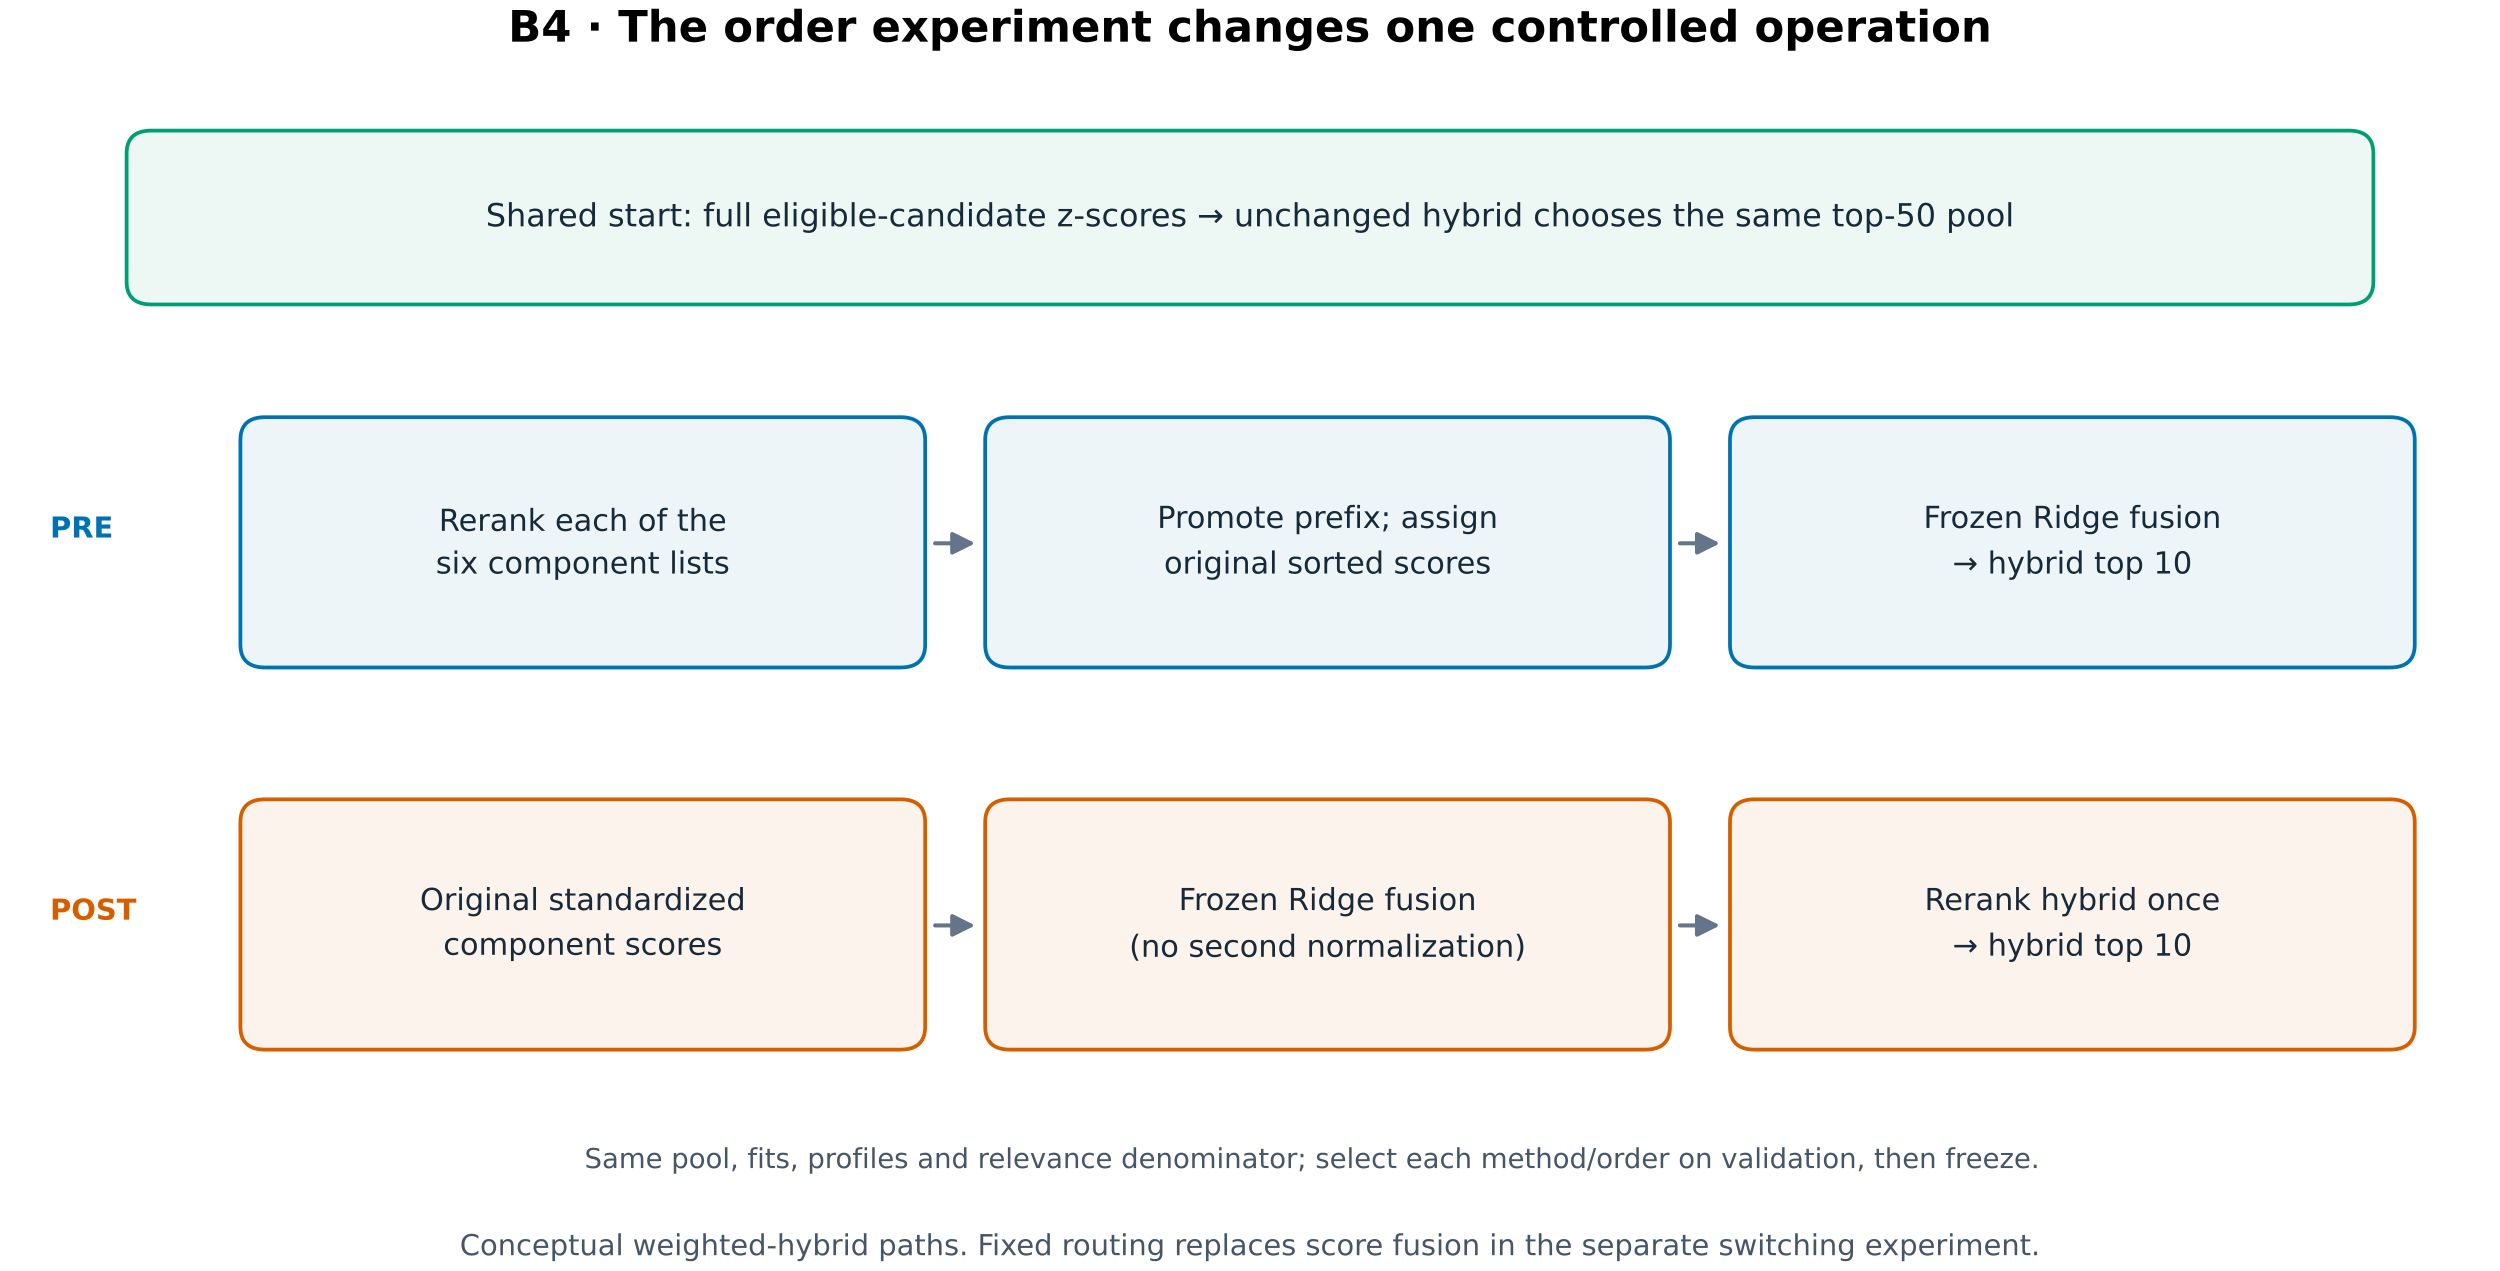
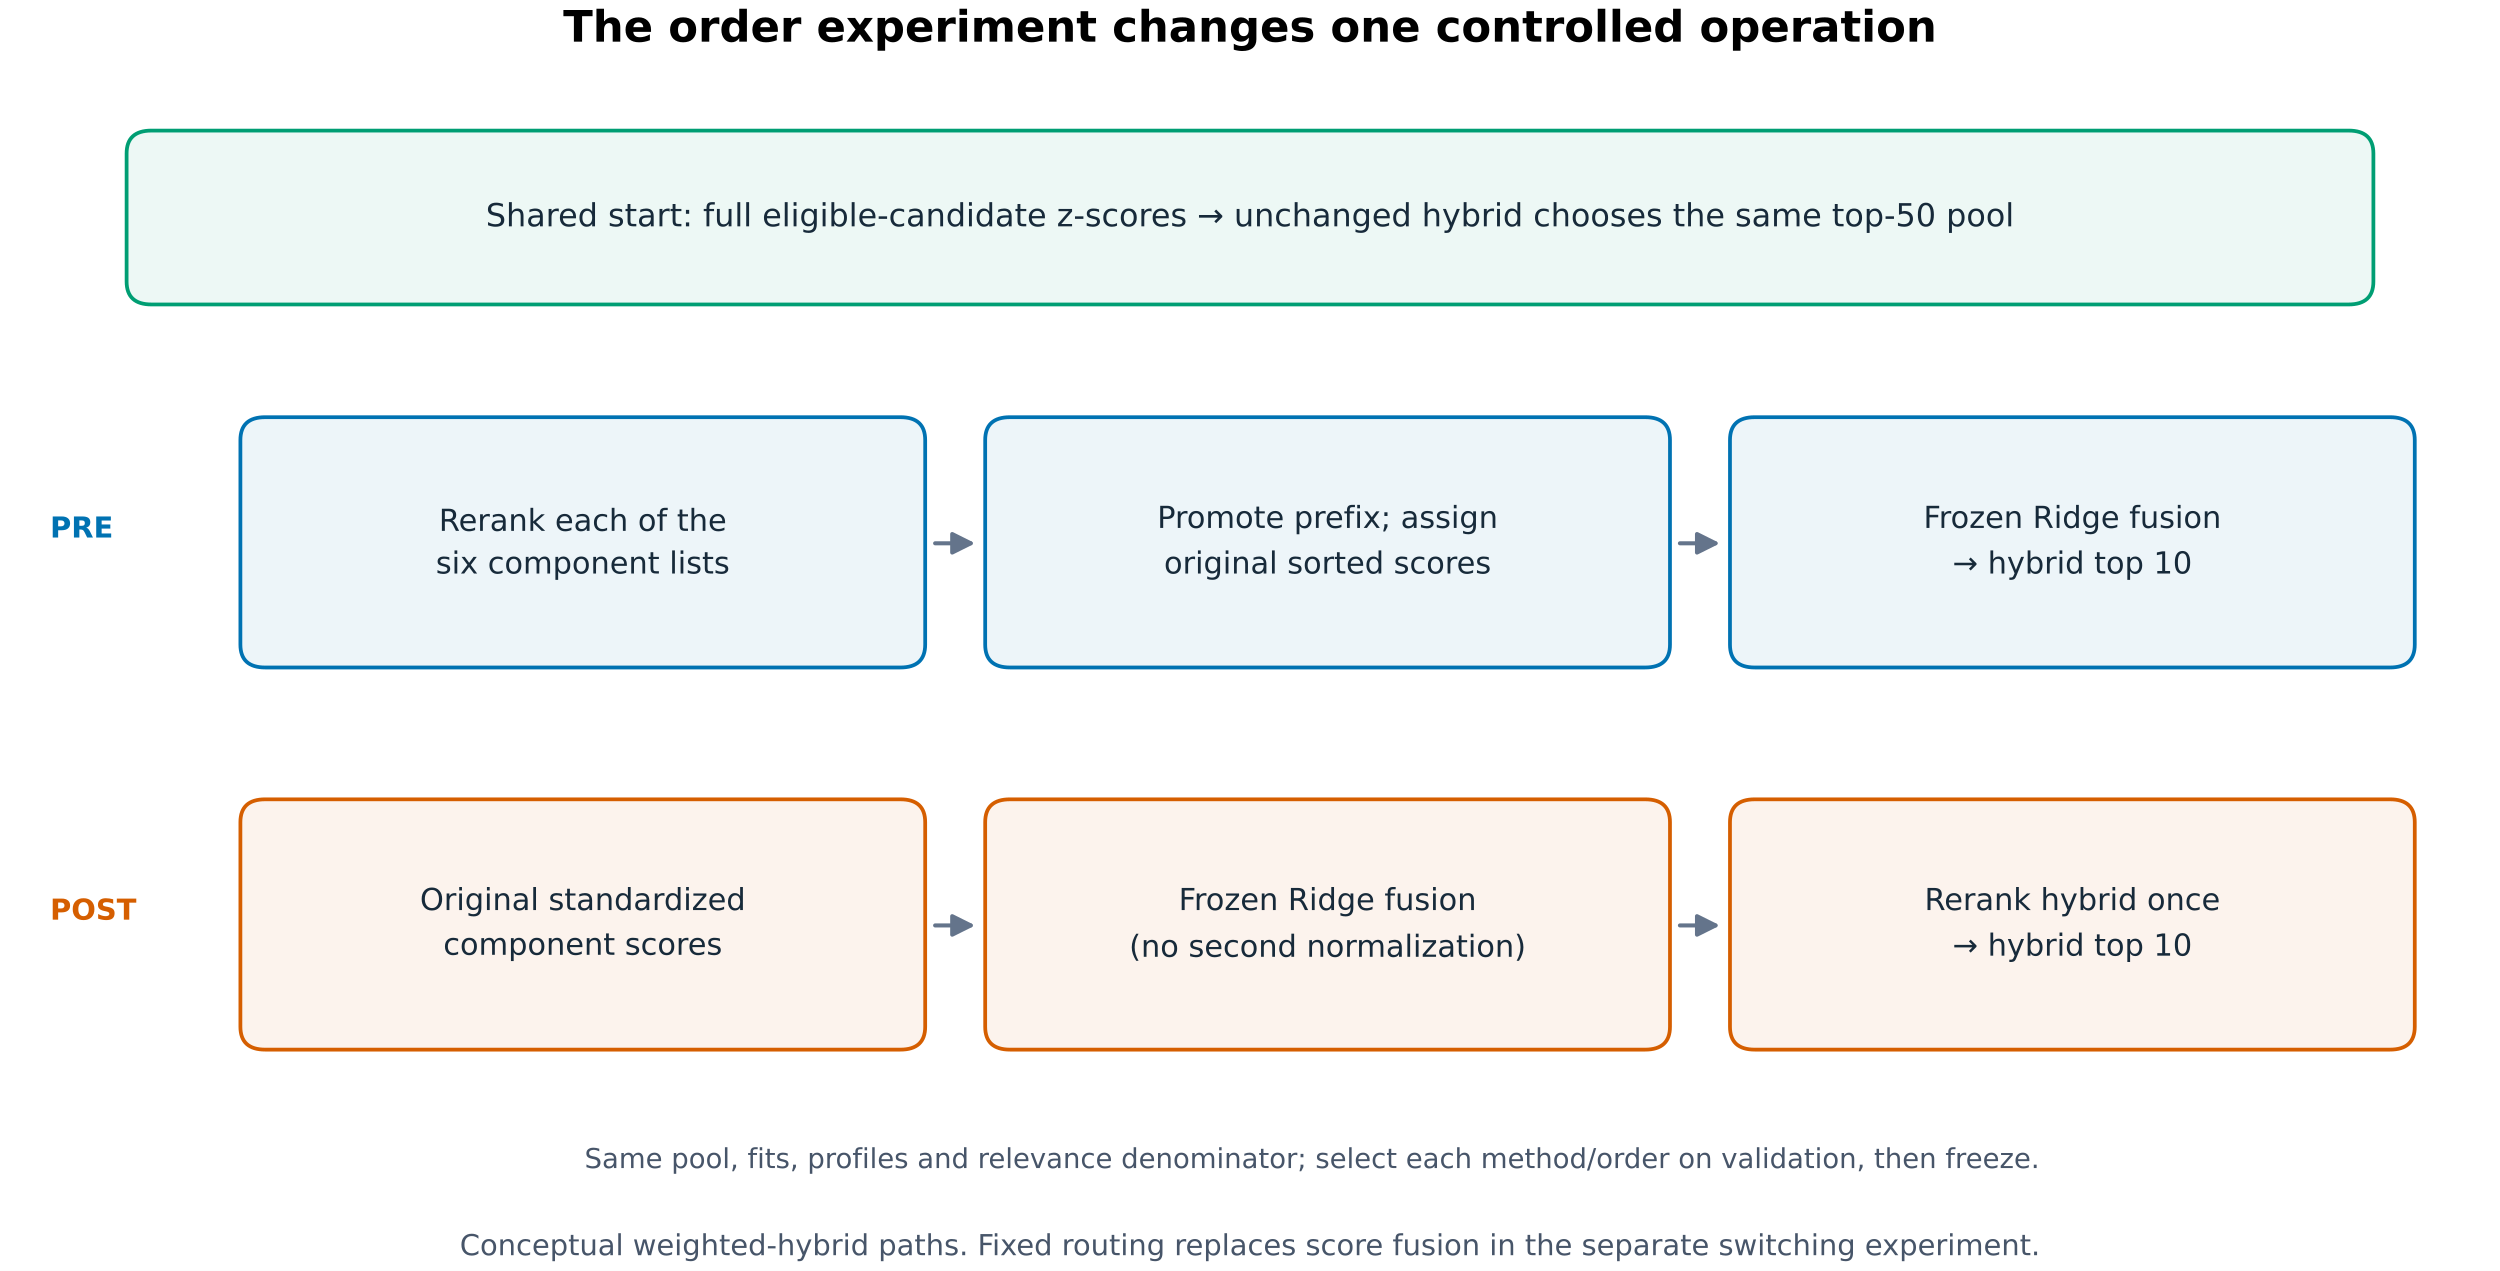
<svg xmlns="http://www.w3.org/2000/svg" width="864pt" height="439.2pt" viewBox="0 0 864 439.2" version="1.1">
  <defs>
    <style type="text/css">*{stroke-linejoin: round; stroke-linecap: butt}</style>
  </defs>
  <g id="figure_1">
    <g id="patch_1">
      <path d="M 0 439.2 L 864 439.2 L 864 0 L 0 0 z " style="fill: #ffffff" />
    </g>
    <g id="axes_1">
      <g id="patch_2">
-         <path d="M 52.335 105.222 L 811.665 105.222 Q 820.245 105.222 820.245 97.298 L 820.245 53.056 Q 820.245 45.132 811.665 45.132 L 52.335 45.132 Q 43.755 45.132 43.755 53.056 L 43.755 97.298 Q 43.755 105.222 52.335 105.222 z " clip-path="url(#p274e1b89bc)" style="fill: #009e73; fill-opacity: 0.071; stroke: #009e73; stroke-width: 1.3; stroke-linejoin: miter" />
+         <path d="M 52.335 105.222 L 811.665 105.222 Q 820.245 105.222 820.245 97.298 L 820.245 53.056 Q 820.245 45.132 811.665 45.132 L 52.335 45.132 Q 43.755 45.132 43.755 53.056 L 43.755 97.298 Q 43.755 105.222 52.335 105.222 z " clip-path="url(#pbfdf37fa9a)" style="fill: #009e73; fill-opacity: 0.071; stroke: #009e73; stroke-width: 1.3; stroke-linejoin: miter" />
      </g>
      <g id="patch_3">
-         <path d="M 91.66 230.684 L 311.165 230.684 Q 319.745 230.684 319.745 222.761 L 319.745 152.105 Q 319.745 144.182 311.165 144.182 L 91.66 144.182 Q 83.08 144.182 83.08 152.105 L 83.08 222.761 Q 83.08 230.684 91.66 230.684 z " clip-path="url(#p274e1b89bc)" style="fill: #0072b2; fill-opacity: 0.071; stroke: #0072b2; stroke-width: 1.3; stroke-linejoin: miter" />
+         <path d="M 91.66 230.684 L 311.165 230.684 Q 319.745 230.684 319.745 222.761 L 319.745 152.105 Q 319.745 144.182 311.165 144.182 L 91.66 144.182 Q 83.08 144.182 83.08 152.105 L 83.08 222.761 Q 83.08 230.684 91.66 230.684 z " clip-path="url(#pbfdf37fa9a)" style="fill: #0072b2; fill-opacity: 0.071; stroke: #0072b2; stroke-width: 1.3; stroke-linejoin: miter" />
      </g>
      <g id="patch_4">
-         <path d="M 349.06 230.684 L 568.565 230.684 Q 577.145 230.684 577.145 222.761 L 577.145 152.105 Q 577.145 144.182 568.565 144.182 L 349.06 144.182 Q 340.48 144.182 340.48 152.105 L 340.48 222.761 Q 340.48 230.684 349.06 230.684 z " clip-path="url(#p274e1b89bc)" style="fill: #0072b2; fill-opacity: 0.071; stroke: #0072b2; stroke-width: 1.3; stroke-linejoin: miter" />
+         <path d="M 349.06 230.684 L 568.565 230.684 Q 577.145 230.684 577.145 222.761 L 577.145 152.105 Q 577.145 144.182 568.565 144.182 L 349.06 144.182 Q 340.48 144.182 340.48 152.105 L 340.48 222.761 Q 340.48 230.684 349.06 230.684 z " clip-path="url(#pbfdf37fa9a)" style="fill: #0072b2; fill-opacity: 0.071; stroke: #0072b2; stroke-width: 1.3; stroke-linejoin: miter" />
      </g>
      <g id="patch_5">
-         <path d="M 606.46 230.684 L 825.965 230.684 Q 834.545 230.684 834.545 222.761 L 834.545 152.105 Q 834.545 144.182 825.965 144.182 L 606.46 144.182 Q 597.88 144.182 597.88 152.105 L 597.88 222.761 Q 597.88 230.684 606.46 230.684 z " clip-path="url(#p274e1b89bc)" style="fill: #0072b2; fill-opacity: 0.071; stroke: #0072b2; stroke-width: 1.3; stroke-linejoin: miter" />
+         <path d="M 606.46 230.684 L 825.965 230.684 Q 834.545 230.684 834.545 222.761 L 834.545 152.105 Q 834.545 144.182 825.965 144.182 L 606.46 144.182 Q 597.88 144.182 597.88 152.105 L 597.88 222.761 Q 597.88 230.684 606.46 230.684 z " clip-path="url(#pbfdf37fa9a)" style="fill: #0072b2; fill-opacity: 0.071; stroke: #0072b2; stroke-width: 1.3; stroke-linejoin: miter" />
      </g>
      <g id="patch_6">
-         <path d="M 323.178 187.763 Q 330.112 187.763 335.481 187.763 " clip-path="url(#p274e1b89bc)" style="fill: none; stroke: #64748b; stroke-width: 1.4; stroke-linecap: round" />
-         <path d="M 329.081 184.563 L 335.481 187.763 L 329.081 190.963 z " clip-path="url(#p274e1b89bc)" style="fill: #64748b; stroke: #64748b; stroke-width: 1.4; stroke-linecap: round" />
+         <path d="M 323.178 187.763 Q 330.112 187.763 335.481 187.763 " clip-path="url(#pbfdf37fa9a)" style="fill: none; stroke: #64748b; stroke-width: 1.4; stroke-linecap: round" />
+         <path d="M 329.081 184.563 L 335.481 187.763 L 329.081 190.963 z " clip-path="url(#pbfdf37fa9a)" style="fill: #64748b; stroke: #64748b; stroke-width: 1.4; stroke-linecap: round" />
      </g>
      <g id="patch_7">
-         <path d="M 580.578 187.763 Q 587.512 187.763 592.881 187.763 " clip-path="url(#p274e1b89bc)" style="fill: none; stroke: #64748b; stroke-width: 1.4; stroke-linecap: round" />
-         <path d="M 586.481 184.563 L 592.881 187.763 L 586.481 190.963 z " clip-path="url(#p274e1b89bc)" style="fill: #64748b; stroke: #64748b; stroke-width: 1.4; stroke-linecap: round" />
+         <path d="M 580.578 187.763 Q 587.512 187.763 592.881 187.763 " clip-path="url(#pbfdf37fa9a)" style="fill: none; stroke: #64748b; stroke-width: 1.4; stroke-linecap: round" />
+         <path d="M 586.481 184.563 L 592.881 187.763 L 586.481 190.963 z " clip-path="url(#pbfdf37fa9a)" style="fill: #64748b; stroke: #64748b; stroke-width: 1.4; stroke-linecap: round" />
      </g>
      <g id="patch_8">
-         <path d="M 91.66 362.75 L 311.165 362.75 Q 319.745 362.75 319.745 354.826 L 319.745 284.171 Q 319.745 276.247 311.165 276.247 L 91.66 276.247 Q 83.08 276.247 83.08 284.171 L 83.08 354.826 Q 83.08 362.75 91.66 362.75 z " clip-path="url(#p274e1b89bc)" style="fill: #d55e00; fill-opacity: 0.071; stroke: #d55e00; stroke-width: 1.3; stroke-linejoin: miter" />
+         <path d="M 91.66 362.75 L 311.165 362.75 Q 319.745 362.75 319.745 354.826 L 319.745 284.171 Q 319.745 276.247 311.165 276.247 L 91.66 276.247 Q 83.08 276.247 83.08 284.171 L 83.08 354.826 Q 83.08 362.75 91.66 362.75 z " clip-path="url(#pbfdf37fa9a)" style="fill: #d55e00; fill-opacity: 0.071; stroke: #d55e00; stroke-width: 1.3; stroke-linejoin: miter" />
      </g>
      <g id="patch_9">
-         <path d="M 349.06 362.75 L 568.565 362.75 Q 577.145 362.75 577.145 354.826 L 577.145 284.171 Q 577.145 276.247 568.565 276.247 L 349.06 276.247 Q 340.48 276.247 340.48 284.171 L 340.48 354.826 Q 340.48 362.75 349.06 362.75 z " clip-path="url(#p274e1b89bc)" style="fill: #d55e00; fill-opacity: 0.071; stroke: #d55e00; stroke-width: 1.3; stroke-linejoin: miter" />
+         <path d="M 349.06 362.75 L 568.565 362.75 Q 577.145 362.75 577.145 354.826 L 577.145 284.171 Q 577.145 276.247 568.565 276.247 L 349.06 276.247 Q 340.48 276.247 340.48 284.171 L 340.48 354.826 Q 340.48 362.75 349.06 362.75 z " clip-path="url(#pbfdf37fa9a)" style="fill: #d55e00; fill-opacity: 0.071; stroke: #d55e00; stroke-width: 1.3; stroke-linejoin: miter" />
      </g>
      <g id="patch_10">
-         <path d="M 606.46 362.75 L 825.965 362.75 Q 834.545 362.75 834.545 354.826 L 834.545 284.171 Q 834.545 276.247 825.965 276.247 L 606.46 276.247 Q 597.88 276.247 597.88 284.171 L 597.88 354.826 Q 597.88 362.75 606.46 362.75 z " clip-path="url(#p274e1b89bc)" style="fill: #d55e00; fill-opacity: 0.071; stroke: #d55e00; stroke-width: 1.3; stroke-linejoin: miter" />
+         <path d="M 606.46 362.75 L 825.965 362.75 Q 834.545 362.75 834.545 354.826 L 834.545 284.171 Q 834.545 276.247 825.965 276.247 L 606.46 276.247 Q 597.88 276.247 597.88 284.171 L 597.88 354.826 Q 597.88 362.75 606.46 362.75 z " clip-path="url(#pbfdf37fa9a)" style="fill: #d55e00; fill-opacity: 0.071; stroke: #d55e00; stroke-width: 1.3; stroke-linejoin: miter" />
      </g>
      <g id="patch_11">
-         <path d="M 323.178 319.829 Q 330.112 319.829 335.481 319.829 " clip-path="url(#p274e1b89bc)" style="fill: none; stroke: #64748b; stroke-width: 1.4; stroke-linecap: round" />
-         <path d="M 329.081 316.629 L 335.481 319.829 L 329.081 323.029 z " clip-path="url(#p274e1b89bc)" style="fill: #64748b; stroke: #64748b; stroke-width: 1.4; stroke-linecap: round" />
+         <path d="M 323.178 319.829 Q 330.112 319.829 335.481 319.829 " clip-path="url(#pbfdf37fa9a)" style="fill: none; stroke: #64748b; stroke-width: 1.4; stroke-linecap: round" />
+         <path d="M 329.081 316.629 L 335.481 319.829 L 329.081 323.029 z " clip-path="url(#pbfdf37fa9a)" style="fill: #64748b; stroke: #64748b; stroke-width: 1.4; stroke-linecap: round" />
      </g>
      <g id="patch_12">
-         <path d="M 580.578 319.829 Q 587.512 319.829 592.881 319.829 " clip-path="url(#p274e1b89bc)" style="fill: none; stroke: #64748b; stroke-width: 1.4; stroke-linecap: round" />
-         <path d="M 586.481 316.629 L 592.881 319.829 L 586.481 323.029 z " clip-path="url(#p274e1b89bc)" style="fill: #64748b; stroke: #64748b; stroke-width: 1.4; stroke-linecap: round" />
+         <path d="M 580.578 319.829 Q 587.512 319.829 592.881 319.829 " clip-path="url(#pbfdf37fa9a)" style="fill: none; stroke: #64748b; stroke-width: 1.4; stroke-linecap: round" />
+         <path d="M 586.481 316.629 L 592.881 319.829 L 586.481 323.029 z " clip-path="url(#pbfdf37fa9a)" style="fill: #64748b; stroke: #64748b; stroke-width: 1.4; stroke-linecap: round" />
      </g>
      <g id="text_1">
        <text style="font-size: 11px; font-family: 'DejaVu Sans', 'Bitstream Vera Sans', 'Computer Modern Sans Serif', 'Lucida Grande', 'Verdana', 'Geneva', 'Lucid', 'Arial', 'Helvetica', 'Avant Garde', sans-serif; text-anchor: middle; fill: #172a3a" x="432" y="78.213" transform="rotate(-0 432 78.2126)">Shared start: full eligible-candidate z-scores → unchanged hybrid chooses the same top-50 pool</text>
      </g>
      <g id="text_2">
        <text style="font-weight: 700; font-size: 10px; font-family: 'DejaVu Sans', 'Bitstream Vera Sans', 'Computer Modern Sans Serif', 'Lucida Grande', 'Verdana', 'Geneva', 'Lucid', 'Arial', 'Helvetica', 'Avant Garde', sans-serif; text-anchor: start; fill: #0072b2" x="17.3" y="185.782" transform="rotate(-0 17.30023 185.7822)">PRE</text>
      </g>
      <g id="text_3">
        <text style="font-size: 10.5px; font-family: 'DejaVu Sans', 'Bitstream Vera Sans', 'Computer Modern Sans Serif', 'Lucida Grande', 'Verdana', 'Geneva', 'Lucid', 'Arial', 'Helvetica', 'Avant Garde', sans-serif; fill: #172a3a" transform="translate(151.6836 183.4725)">Rerank each of the</text>
        <text style="font-size: 10.5px; font-family: 'DejaVu Sans', 'Bitstream Vera Sans', 'Computer Modern Sans Serif', 'Lucida Grande', 'Verdana', 'Geneva', 'Lucid', 'Arial', 'Helvetica', 'Avant Garde', sans-serif; fill: #172a3a" transform="translate(150.6287 198.2053)">six component lists</text>
      </g>
      <g id="text_4">
        <text style="font-size: 10.5px; font-family: 'DejaVu Sans', 'Bitstream Vera Sans', 'Computer Modern Sans Serif', 'Lucida Grande', 'Verdana', 'Geneva', 'Lucid', 'Arial', 'Helvetica', 'Avant Garde', sans-serif; fill: #172a3a" transform="translate(399.9378 182.4553)">Promote prefix; assign</text>
        <text style="font-size: 10.5px; font-family: 'DejaVu Sans', 'Bitstream Vera Sans', 'Computer Modern Sans Serif', 'Lucida Grande', 'Verdana', 'Geneva', 'Lucid', 'Arial', 'Helvetica', 'Avant Garde', sans-serif; fill: #172a3a" transform="translate(402.2831 198.2053)">original sorted scores</text>
      </g>
      <g id="text_5">
        <text style="font-size: 10.5px; font-family: 'DejaVu Sans', 'Bitstream Vera Sans', 'Computer Modern Sans Serif', 'Lucida Grande', 'Verdana', 'Geneva', 'Lucid', 'Arial', 'Helvetica', 'Avant Garde', sans-serif; fill: #172a3a" transform="translate(664.7591 182.4553)">Frozen Ridge fusion</text>
        <text style="font-size: 10.5px; font-family: 'DejaVu Sans', 'Bitstream Vera Sans', 'Computer Modern Sans Serif', 'Lucida Grande', 'Verdana', 'Geneva', 'Lucid', 'Arial', 'Helvetica', 'Avant Garde', sans-serif; fill: #172a3a" transform="translate(674.8062 198.2053)">→ hybrid top 10</text>
      </g>
      <g id="text_6">
        <text style="font-weight: 700; font-size: 10px; font-family: 'DejaVu Sans', 'Bitstream Vera Sans', 'Computer Modern Sans Serif', 'Lucida Grande', 'Verdana', 'Geneva', 'Lucid', 'Arial', 'Helvetica', 'Avant Garde', sans-serif; text-anchor: start; fill: #d55e00" x="17.3" y="317.848" transform="rotate(-0 17.30023 317.8477)">POST</text>
      </g>
      <g id="text_7">
        <text style="font-size: 10.5px; font-family: 'DejaVu Sans', 'Bitstream Vera Sans', 'Computer Modern Sans Serif', 'Lucida Grande', 'Verdana', 'Geneva', 'Lucid', 'Arial', 'Helvetica', 'Avant Garde', sans-serif; fill: #172a3a" transform="translate(145.1359 314.5209)">Original standardized</text>
        <text style="font-size: 10.5px; font-family: 'DejaVu Sans', 'Bitstream Vera Sans', 'Computer Modern Sans Serif', 'Lucida Grande', 'Verdana', 'Geneva', 'Lucid', 'Arial', 'Helvetica', 'Avant Garde', sans-serif; fill: #172a3a" transform="translate(153.2012 329.9682)">component scores</text>
      </g>
      <g id="text_8">
        <text style="font-size: 10.5px; font-family: 'DejaVu Sans', 'Bitstream Vera Sans', 'Computer Modern Sans Serif', 'Lucida Grande', 'Verdana', 'Geneva', 'Lucid', 'Arial', 'Helvetica', 'Avant Garde', sans-serif; fill: #172a3a" transform="translate(407.3592 314.5209)">Frozen Ridge fusion</text>
        <text style="font-size: 10.5px; font-family: 'DejaVu Sans', 'Bitstream Vera Sans', 'Computer Modern Sans Serif', 'Lucida Grande', 'Verdana', 'Geneva', 'Lucid', 'Arial', 'Helvetica', 'Avant Garde', sans-serif; fill: #172a3a" transform="translate(390.2319 330.6704)">(no second normalization)</text>
      </g>
      <g id="text_9">
        <text style="font-size: 10.5px; font-family: 'DejaVu Sans', 'Bitstream Vera Sans', 'Computer Modern Sans Serif', 'Lucida Grande', 'Verdana', 'Geneva', 'Lucid', 'Arial', 'Helvetica', 'Avant Garde', sans-serif; fill: #172a3a" transform="translate(665.1159 314.5209)">Rerank hybrid once</text>
        <text style="font-size: 10.5px; font-family: 'DejaVu Sans', 'Bitstream Vera Sans', 'Computer Modern Sans Serif', 'Lucida Grande', 'Verdana', 'Geneva', 'Lucid', 'Arial', 'Helvetica', 'Avant Garde', sans-serif; fill: #172a3a" transform="translate(674.8062 330.2709)">→ hybrid top 10</text>
      </g>
      <g id="text_10">
        <text style="font-size: 9.5px; font-family: 'DejaVu Sans', 'Bitstream Vera Sans', 'Computer Modern Sans Serif', 'Lucida Grande', 'Verdana', 'Geneva', 'Lucid', 'Arial', 'Helvetica', 'Avant Garde', sans-serif; text-anchor: middle; fill: #475569" x="453.45" y="403.69" transform="rotate(-0 453.45 403.6903)">Same pool, fits, profiles and relevance denominator; select each method/order on validation, then freeze.</text>
      </g>
    </g>
    <g id="text_11">
-       <text style="font-weight: 700; font-size: 15px; font-family: 'DejaVu Sans', 'Bitstream Vera Sans', 'Computer Modern Sans Serif', 'Lucida Grande', 'Verdana', 'Geneva', 'Lucid', 'Arial', 'Helvetica', 'Avant Garde', sans-serif; text-anchor: middle" x="432" y="14.398" transform="rotate(-0 432 14.3979)">B4 · The order experiment changes one controlled operation</text>
+       <text style="font-weight: 700; font-size: 15px; font-family: 'DejaVu Sans', 'Bitstream Vera Sans', 'Computer Modern Sans Serif', 'Lucida Grande', 'Verdana', 'Geneva', 'Lucid', 'Arial', 'Helvetica', 'Avant Garde', sans-serif; text-anchor: middle" x="432" y="14.398" transform="rotate(-0 432 14.3979)">The order experiment changes one controlled operation</text>
    </g>
    <g id="text_12">
      <text style="font-size: 10px; font-family: 'DejaVu Sans', 'Bitstream Vera Sans', 'Computer Modern Sans Serif', 'Lucida Grande', 'Verdana', 'Geneva', 'Lucid', 'Arial', 'Helvetica', 'Avant Garde', sans-serif; text-anchor: middle; fill: #475569" x="432" y="433.797" transform="rotate(-0 432 433.7974)">Conceptual weighted-hybrid paths. Fixed routing replaces score fusion in the separate switching experiment.</text>
    </g>
  </g>
  <defs>
-     <clipPath id="p274e1b89bc">
+     <clipPath id="pbfdf37fa9a">
      <rect x="3" y="24.002" width="858" height="396.197" />
    </clipPath>
  </defs>
</svg>
